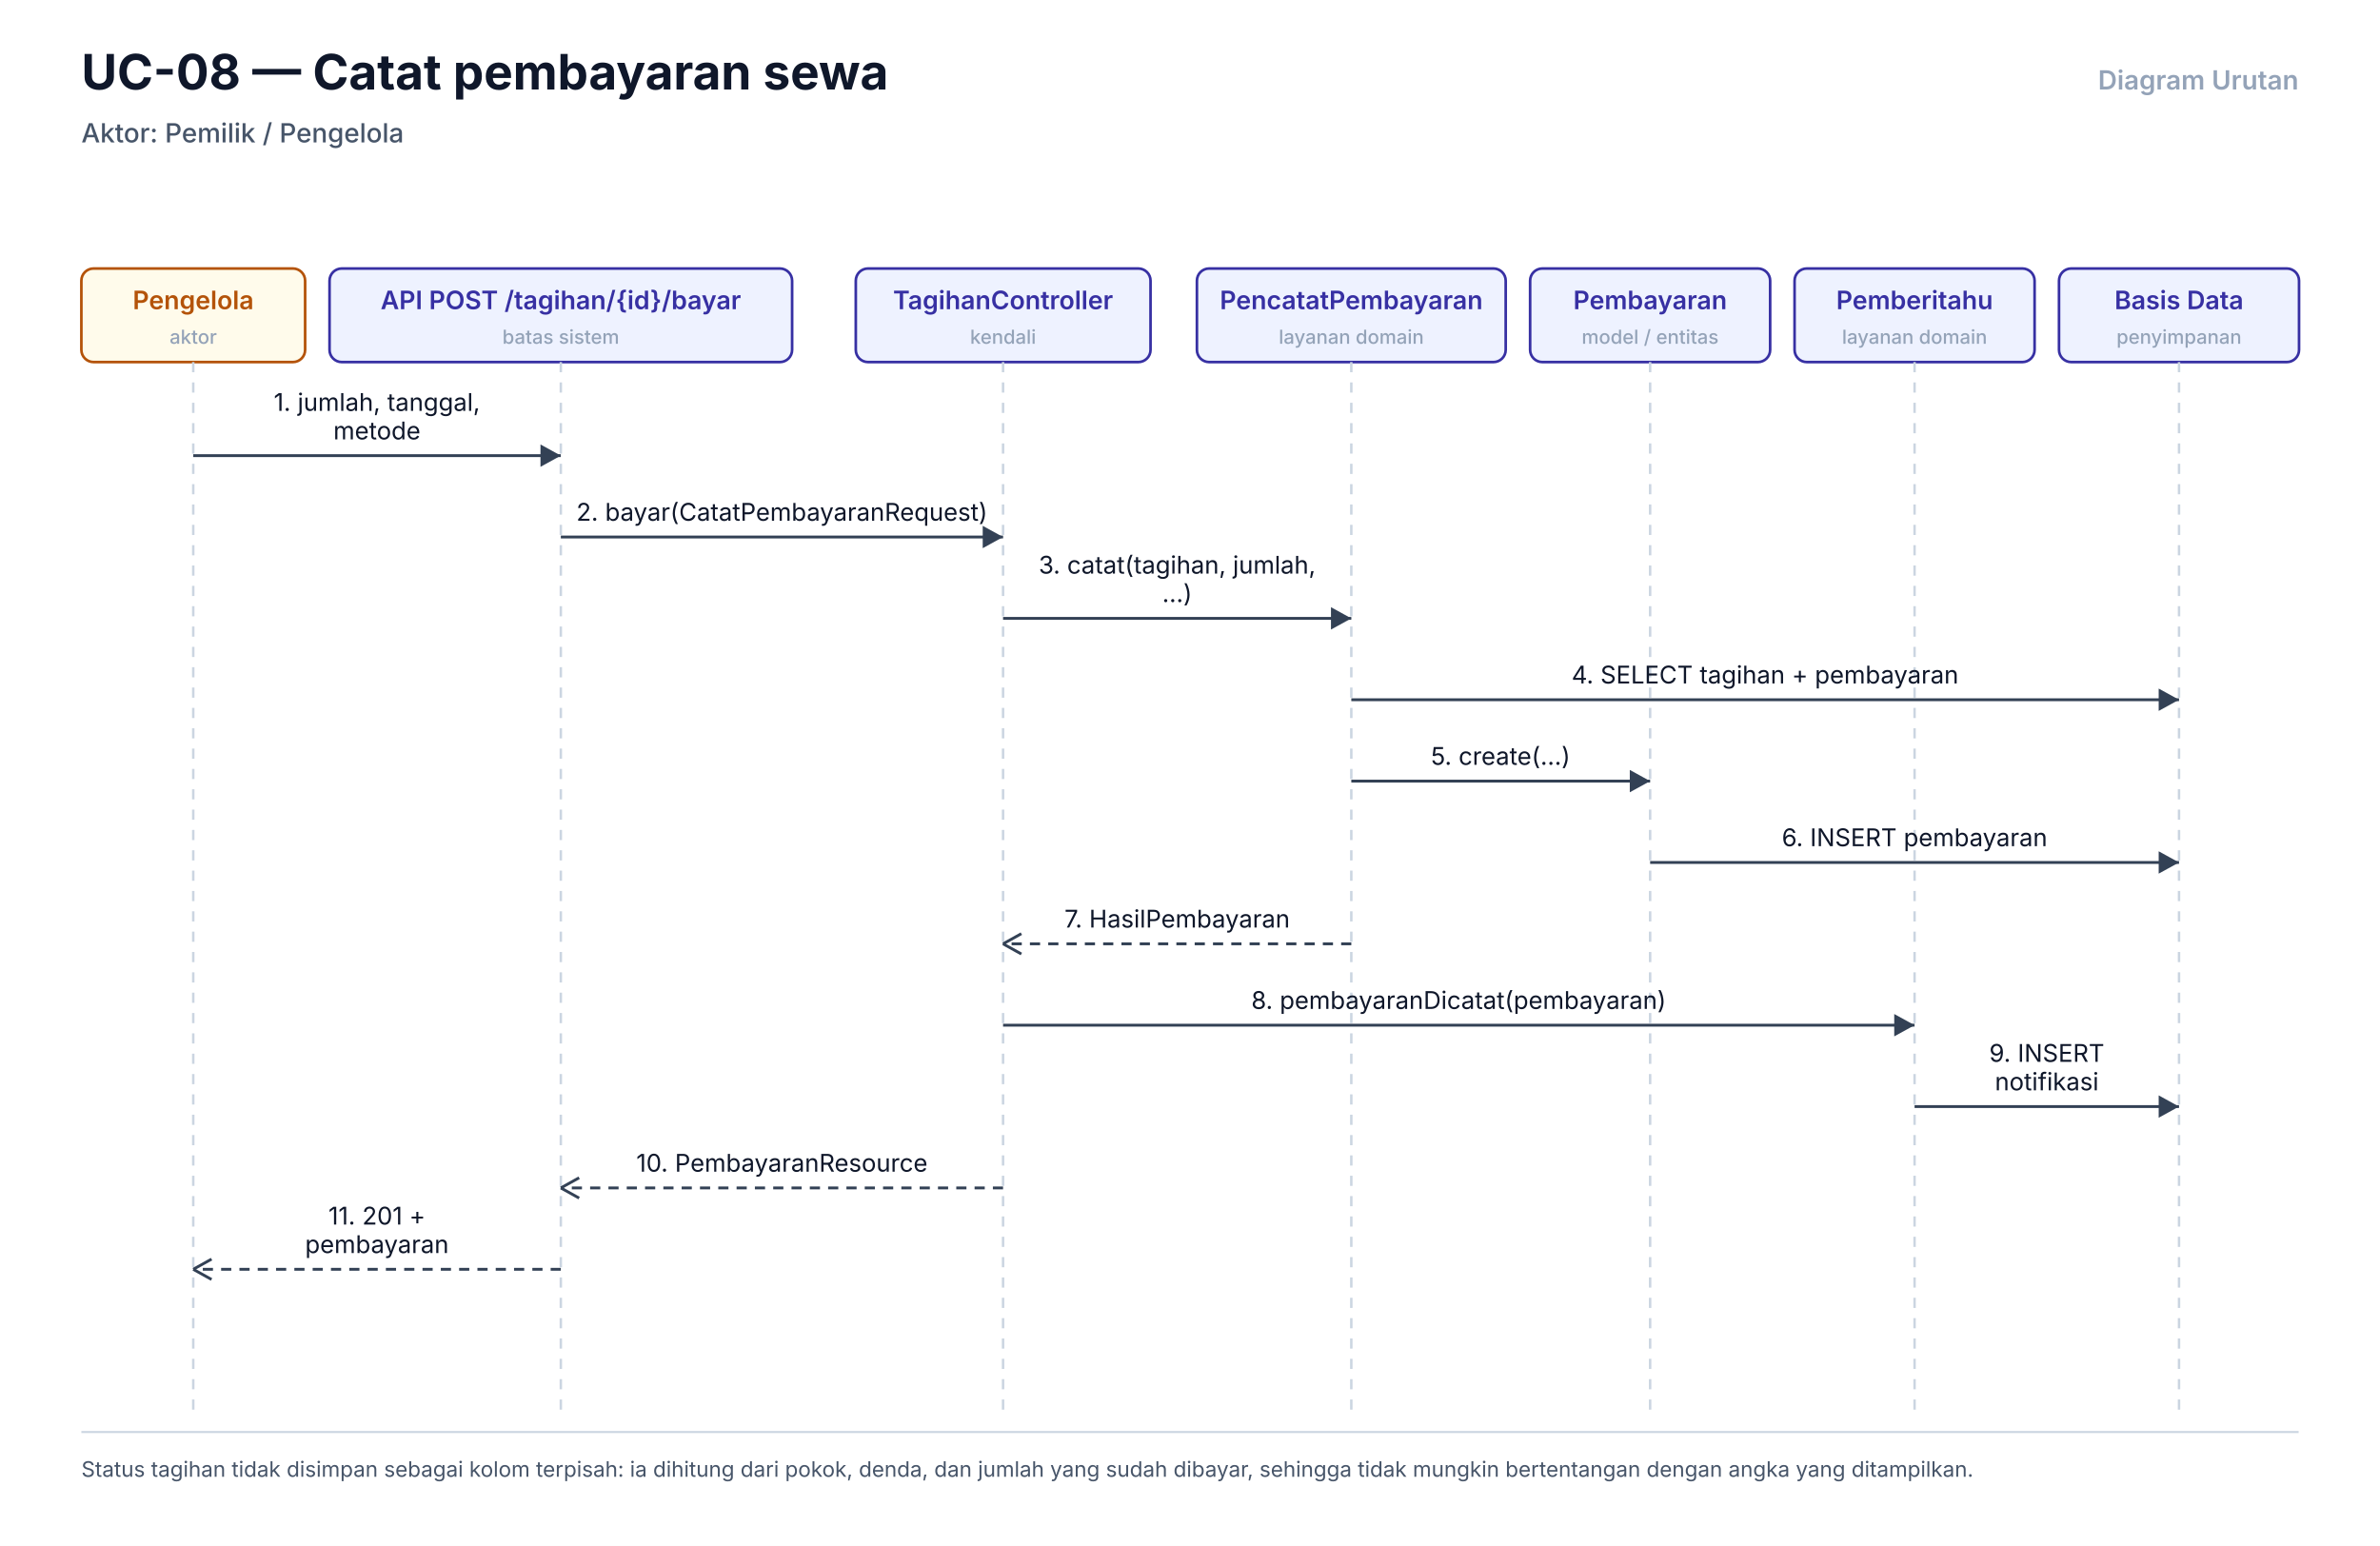
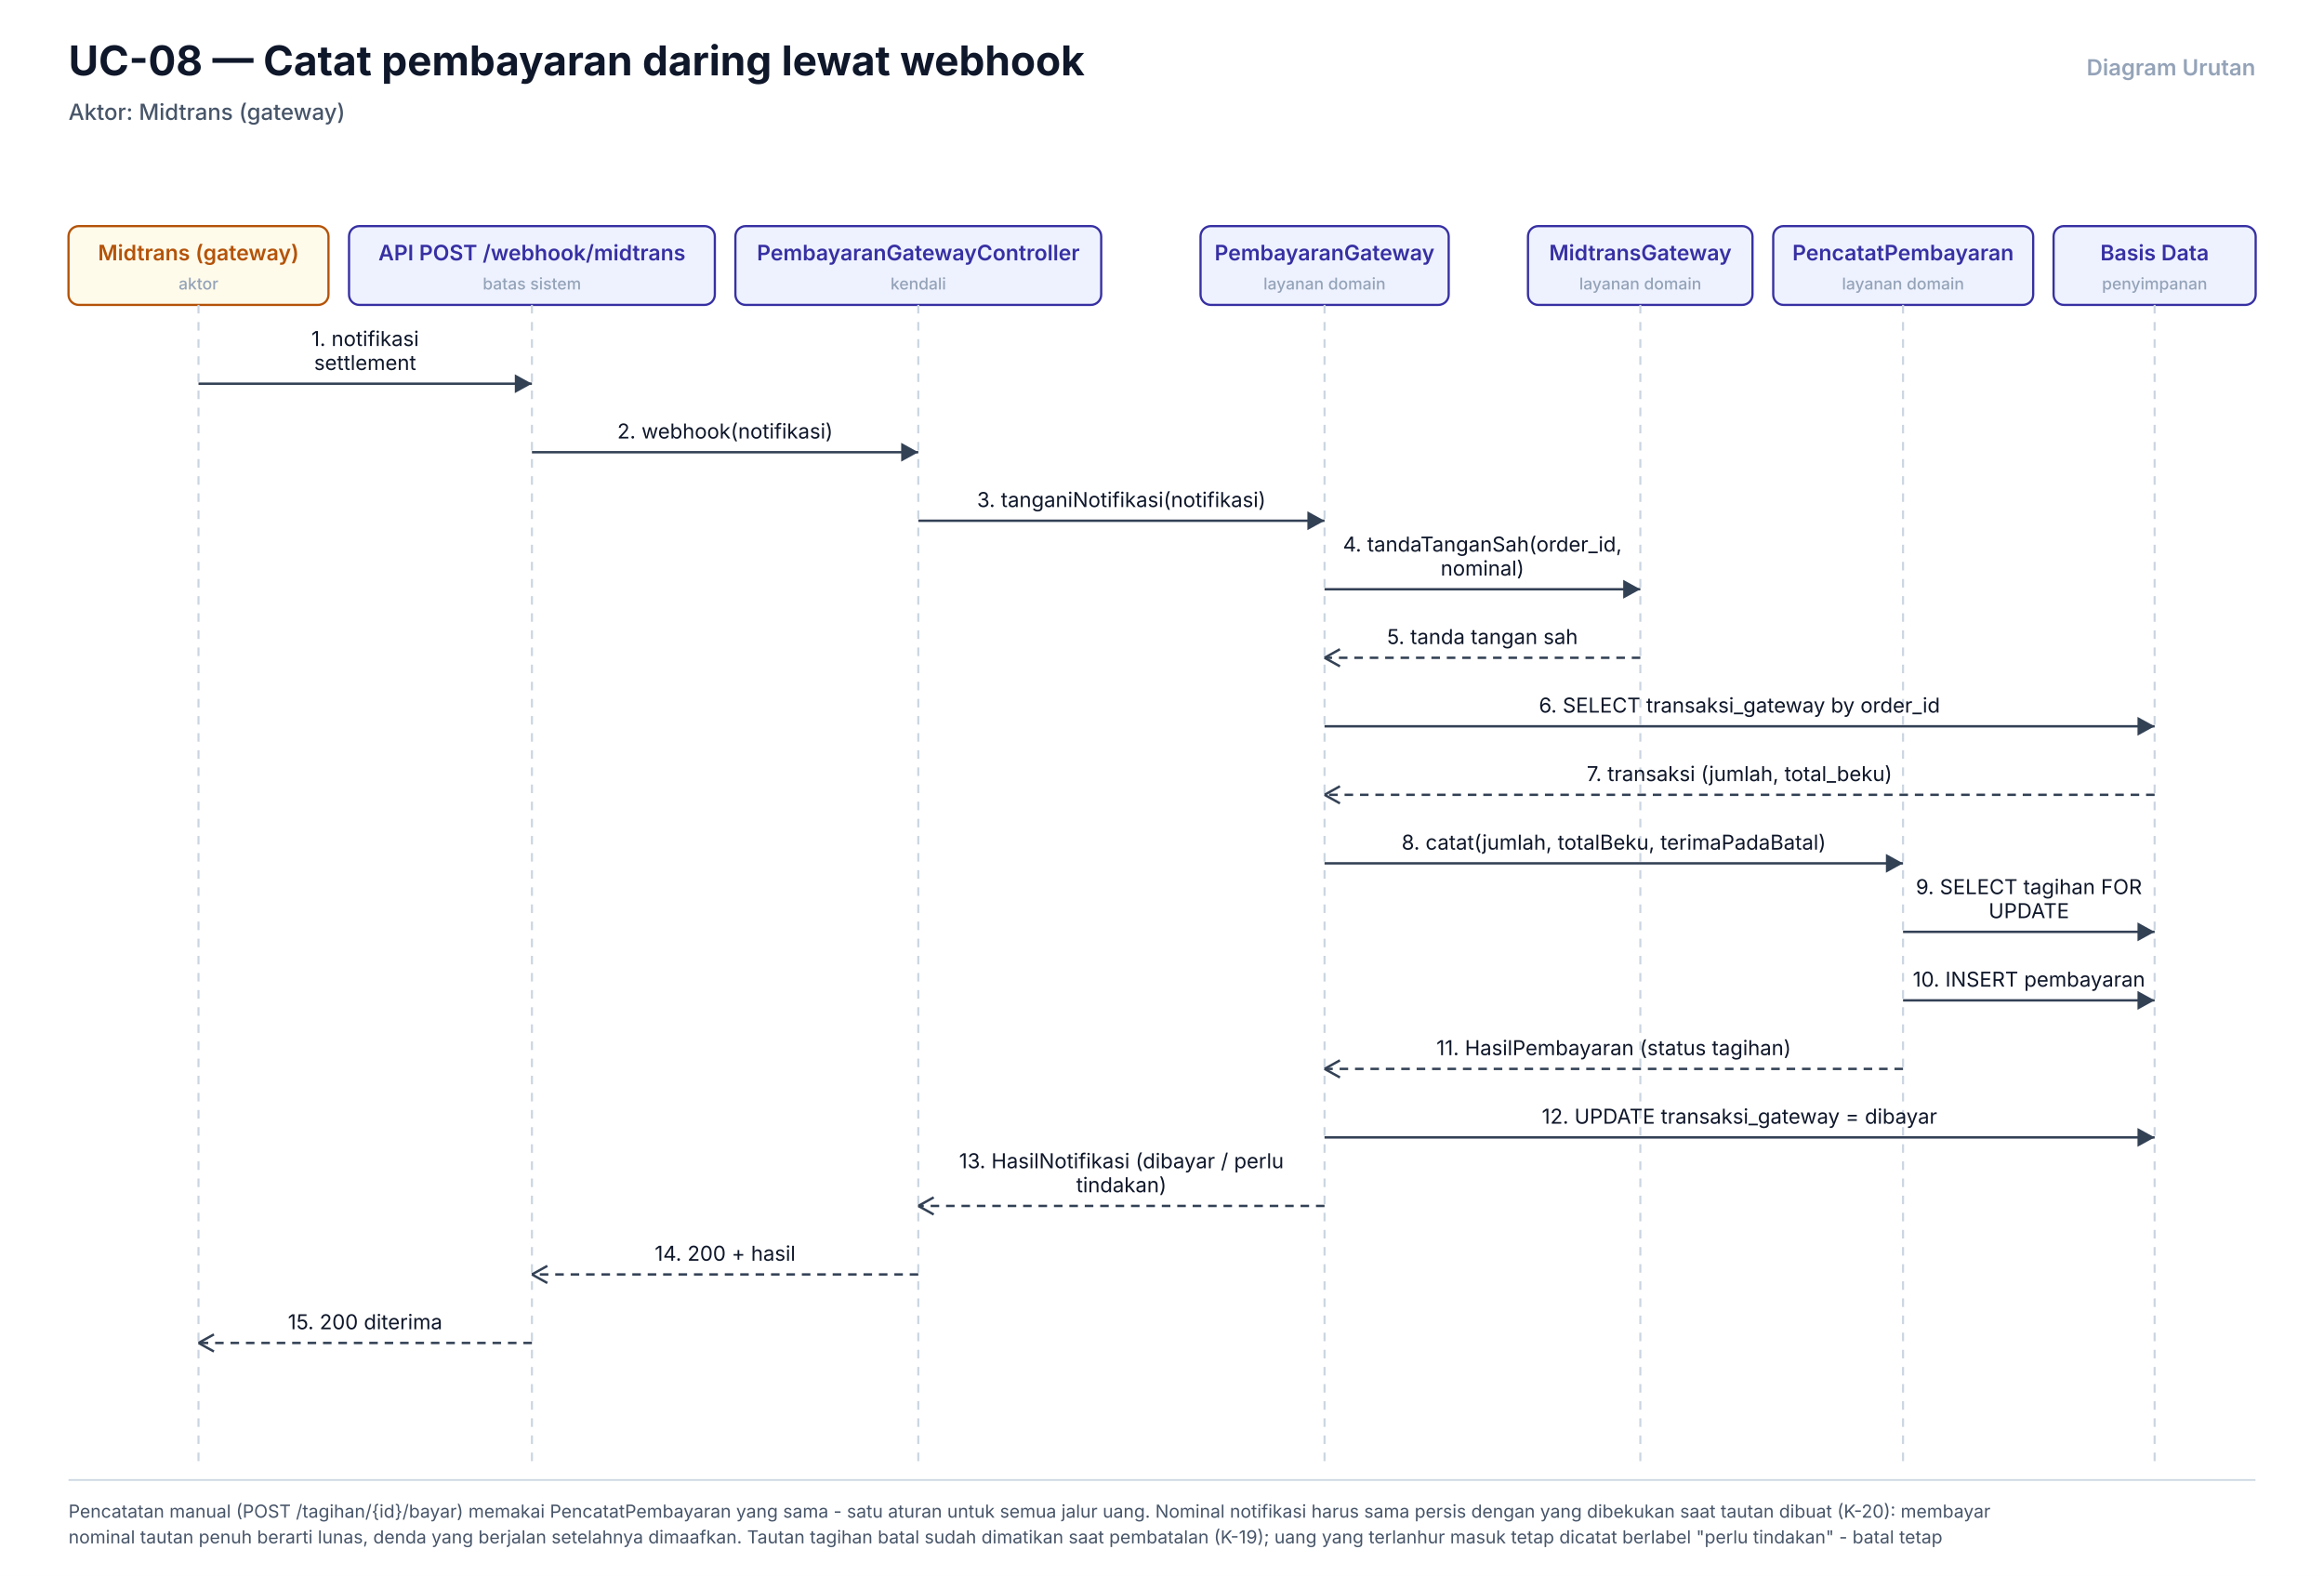
- <svg xmlns="http://www.w3.org/2000/svg" width="1170" height="760" viewBox="0 0 1170 760" font-family="'Segoe UI', 'Inter', 'Helvetica Neue', Arial, sans-serif">
-   <rect width="1170" height="760" fill="#ffffff" />
-   <text x="40" y="44" text-anchor="start" font-size="24" font-weight="700" fill="#0f172a">UC-08 — Catat pembayaran sewa</text>
-   <text x="40" y="70" text-anchor="start" font-size="13" font-weight="500" fill="#475569">Aktor: Pemilik / Pengelola</text>
-   <text x="1130" y="44" text-anchor="end" font-size="13" font-weight="600" fill="#94a3b8">Diagram Urutan</text>
-   <rect x="40" y="132" width="110" height="46" rx="6" fill="#fffbeb" stroke="#b45309" stroke-width="1.3" />
-   <text x="95" y="152" text-anchor="middle" font-size="12.5" font-weight="600" fill="#b45309">Pengelola</text>
-   <text x="95" y="169" text-anchor="middle" font-size="9.5" font-weight="500" fill="#94a3b8">aktor</text>
-   <line x1="95" y1="178" x2="95" y2="698" stroke="#cbd5e1" stroke-width="1.2" stroke-dasharray="5 5" />
-   <rect x="162" y="132" width="227.4" height="46" rx="6" fill="#eef2ff" stroke="#3730a3" stroke-width="1.3" />
-   <text x="275.7" y="152" text-anchor="middle" font-size="12.5" font-weight="600" fill="#3730a3">API  POST /tagihan/{id}/bayar</text>
-   <text x="275.7" y="169" text-anchor="middle" font-size="9.5" font-weight="500" fill="#94a3b8">batas sistem</text>
-   <line x1="275.7" y1="178" x2="275.7" y2="698" stroke="#cbd5e1" stroke-width="1.2" stroke-dasharray="5 5" />
-   <rect x="420.7" y="132" width="144.9" height="46" rx="6" fill="#eef2ff" stroke="#3730a3" stroke-width="1.3" />
-   <text x="493.1" y="152" text-anchor="middle" font-size="12.5" font-weight="600" fill="#3730a3">TagihanController</text>
-   <text x="493.1" y="169" text-anchor="middle" font-size="9.5" font-weight="500" fill="#94a3b8">kendali</text>
-   <line x1="493.1" y1="178" x2="493.1" y2="698" stroke="#cbd5e1" stroke-width="1.2" stroke-dasharray="5 5" />
-   <rect x="588.4" y="132" width="151.8" height="46" rx="6" fill="#eef2ff" stroke="#3730a3" stroke-width="1.3" />
-   <text x="664.3" y="152" text-anchor="middle" font-size="12.5" font-weight="600" fill="#3730a3">PencatatPembayaran</text>
-   <text x="664.3" y="169" text-anchor="middle" font-size="9.5" font-weight="500" fill="#94a3b8">layanan domain</text>
-   <line x1="664.3" y1="178" x2="664.3" y2="698" stroke="#cbd5e1" stroke-width="1.2" stroke-dasharray="5 5" />
-   <rect x="752.2" y="132" width="118" height="46" rx="6" fill="#eef2ff" stroke="#3730a3" stroke-width="1.3" />
-   <text x="811.2" y="152" text-anchor="middle" font-size="12.5" font-weight="600" fill="#3730a3">Pembayaran</text>
-   <text x="811.2" y="169" text-anchor="middle" font-size="9.5" font-weight="500" fill="#94a3b8">model / entitas</text>
-   <line x1="811.2" y1="178" x2="811.2" y2="698" stroke="#cbd5e1" stroke-width="1.2" stroke-dasharray="5 5" />
-   <rect x="882.2" y="132" width="118" height="46" rx="6" fill="#eef2ff" stroke="#3730a3" stroke-width="1.3" />
-   <text x="941.2" y="152" text-anchor="middle" font-size="12.5" font-weight="600" fill="#3730a3">Pemberitahu</text>
-   <text x="941.2" y="169" text-anchor="middle" font-size="9.5" font-weight="500" fill="#94a3b8">layanan domain</text>
-   <line x1="941.2" y1="178" x2="941.2" y2="698" stroke="#cbd5e1" stroke-width="1.2" stroke-dasharray="5 5" />
-   <rect x="1012.2" y="132" width="118" height="46" rx="6" fill="#eef2ff" stroke="#3730a3" stroke-width="1.3" />
-   <text x="1071.2" y="152" text-anchor="middle" font-size="12.5" font-weight="600" fill="#3730a3">Basis Data</text>
-   <text x="1071.2" y="169" text-anchor="middle" font-size="9.5" font-weight="500" fill="#94a3b8">penyimpanan</text>
-   <line x1="1071.2" y1="178" x2="1071.2" y2="698" stroke="#cbd5e1" stroke-width="1.2" stroke-dasharray="5 5" />
-   <line x1="95" y1="224" x2="275.7" y2="224" stroke="#334155" stroke-width="1.4" />
-   <path d="M275.7 224 l-10 -5.5 l0 11 z" fill="#334155" />
-   <text x="185.3" y="202" text-anchor="middle" font-size="12" font-weight="400" fill="#0f172a">1. jumlah, tanggal,</text>
-   <text x="185.3" y="216" text-anchor="middle" font-size="12" font-weight="400" fill="#0f172a">metode</text>
-   <line x1="275.7" y1="264" x2="493.1" y2="264" stroke="#334155" stroke-width="1.4" />
-   <path d="M493.1 264 l-10 -5.5 l0 11 z" fill="#334155" />
-   <text x="384.4" y="256" text-anchor="middle" font-size="12" font-weight="400" fill="#0f172a">2. bayar(CatatPembayaranRequest)</text>
-   <line x1="493.1" y1="304" x2="664.3" y2="304" stroke="#334155" stroke-width="1.4" />
-   <path d="M664.3 304 l-10 -5.5 l0 11 z" fill="#334155" />
-   <text x="578.7" y="282" text-anchor="middle" font-size="12" font-weight="400" fill="#0f172a">3. catat(tagihan, jumlah,</text>
-   <text x="578.7" y="296" text-anchor="middle" font-size="12" font-weight="400" fill="#0f172a">...)</text>
-   <line x1="664.3" y1="344" x2="1071.2" y2="344" stroke="#334155" stroke-width="1.4" />
-   <path d="M1071.2 344 l-10 -5.5 l0 11 z" fill="#334155" />
-   <text x="867.7" y="336" text-anchor="middle" font-size="12" font-weight="400" fill="#0f172a">4. SELECT tagihan + pembayaran</text>
-   <line x1="664.3" y1="384" x2="811.2" y2="384" stroke="#334155" stroke-width="1.4" />
-   <path d="M811.2 384 l-10 -5.5 l0 11 z" fill="#334155" />
-   <text x="737.7" y="376" text-anchor="middle" font-size="12" font-weight="400" fill="#0f172a">5. create(...)</text>
-   <line x1="811.2" y1="424" x2="1071.2" y2="424" stroke="#334155" stroke-width="1.4" />
-   <path d="M1071.2 424 l-10 -5.5 l0 11 z" fill="#334155" />
-   <text x="941.2" y="416" text-anchor="middle" font-size="12" font-weight="400" fill="#0f172a">6. INSERT pembayaran</text>
-   <line x1="664.3" y1="464" x2="493.1" y2="464" stroke="#334155" stroke-width="1.4" stroke-dasharray="5 4" />
-   <path d="M493.1 464 l9 -5 M493.1 464 l9 5" fill="none" stroke="#334155" stroke-width="1.4" />
-   <text x="578.7" y="456" text-anchor="middle" font-size="12" font-weight="400" fill="#0f172a">7. HasilPembayaran</text>
-   <line x1="493.1" y1="504" x2="941.2" y2="504" stroke="#334155" stroke-width="1.4" />
-   <path d="M941.2 504 l-10 -5.5 l0 11 z" fill="#334155" />
-   <text x="717.1" y="496" text-anchor="middle" font-size="12" font-weight="400" fill="#0f172a">8. pembayaranDicatat(pembayaran)</text>
-   <line x1="941.2" y1="544" x2="1071.2" y2="544" stroke="#334155" stroke-width="1.4" />
-   <path d="M1071.2 544 l-10 -5.5 l0 11 z" fill="#334155" />
-   <text x="1006.2" y="522" text-anchor="middle" font-size="12" font-weight="400" fill="#0f172a">9. INSERT</text>
-   <text x="1006.2" y="536" text-anchor="middle" font-size="12" font-weight="400" fill="#0f172a">notifikasi</text>
-   <line x1="493.1" y1="584" x2="275.7" y2="584" stroke="#334155" stroke-width="1.4" stroke-dasharray="5 4" />
-   <path d="M275.7 584 l9 -5 M275.7 584 l9 5" fill="none" stroke="#334155" stroke-width="1.4" />
-   <text x="384.4" y="576" text-anchor="middle" font-size="12" font-weight="400" fill="#0f172a">10. PembayaranResource</text>
-   <line x1="275.7" y1="624" x2="95" y2="624" stroke="#334155" stroke-width="1.4" stroke-dasharray="5 4" />
-   <path d="M95 624 l9 -5 M95 624 l9 5" fill="none" stroke="#334155" stroke-width="1.4" />
-   <text x="185.3" y="602" text-anchor="middle" font-size="12" font-weight="400" fill="#0f172a">11. 201 +</text>
-   <text x="185.3" y="616" text-anchor="middle" font-size="12" font-weight="400" fill="#0f172a">pembayaran</text>
-   <line x1="40" y1="704" x2="1130" y2="704" stroke="#cbd5e1" />
-   <text x="40" y="726" text-anchor="start" font-size="10.5" font-weight="400" fill="#475569">Status tagihan tidak disimpan sebagai kolom terpisah: ia dihitung dari pokok, denda, dan jumlah yang sudah dibayar, sehingga tidak mungkin bertentangan dengan angka yang ditampilkan.</text>
+ <svg xmlns="http://www.w3.org/2000/svg" width="1357" height="920" viewBox="0 0 1357 920" font-family="'Segoe UI', 'Inter', 'Helvetica Neue', Arial, sans-serif">
+   <rect width="1357" height="920" fill="#ffffff" />
+   <text x="40" y="44" text-anchor="start" font-size="24" font-weight="700" fill="#0f172a">UC-08 — Catat pembayaran daring lewat webhook</text>
+   <text x="40" y="70" text-anchor="start" font-size="13" font-weight="500" fill="#475569">Aktor: Midtrans (gateway)</text>
+   <text x="1317" y="44" text-anchor="end" font-size="13" font-weight="600" fill="#94a3b8">Diagram Urutan</text>
+   <rect x="40" y="132" width="151.8" height="46" rx="6" fill="#fffbeb" stroke="#b45309" stroke-width="1.3" />
+   <text x="115.9" y="152" text-anchor="middle" font-size="12.5" font-weight="600" fill="#b45309">Midtrans (gateway)</text>
+   <text x="115.9" y="169" text-anchor="middle" font-size="9.5" font-weight="500" fill="#94a3b8">aktor</text>
+   <line x1="115.9" y1="178" x2="115.9" y2="858" stroke="#cbd5e1" stroke-width="1.2" stroke-dasharray="5 5" />
+   <rect x="203.8" y="132" width="213.6" height="46" rx="6" fill="#eef2ff" stroke="#3730a3" stroke-width="1.3" />
+   <text x="310.6" y="152" text-anchor="middle" font-size="12.5" font-weight="600" fill="#3730a3">API  POST /webhook/midtrans</text>
+   <text x="310.6" y="169" text-anchor="middle" font-size="9.5" font-weight="500" fill="#94a3b8">batas sistem</text>
+   <line x1="310.6" y1="178" x2="310.6" y2="858" stroke="#cbd5e1" stroke-width="1.2" stroke-dasharray="5 5" />
+   <rect x="429.4" y="132" width="213.6" height="46" rx="6" fill="#eef2ff" stroke="#3730a3" stroke-width="1.3" />
+   <text x="536.2" y="152" text-anchor="middle" font-size="12.5" font-weight="600" fill="#3730a3">PembayaranGatewayController</text>
+   <text x="536.2" y="169" text-anchor="middle" font-size="9.5" font-weight="500" fill="#94a3b8">kendali</text>
+   <line x1="536.2" y1="178" x2="536.2" y2="858" stroke="#cbd5e1" stroke-width="1.2" stroke-dasharray="5 5" />
+   <rect x="701" y="132" width="144.9" height="46" rx="6" fill="#eef2ff" stroke="#3730a3" stroke-width="1.3" />
+   <text x="773.4" y="152" text-anchor="middle" font-size="12.5" font-weight="600" fill="#3730a3">PembayaranGateway</text>
+   <text x="773.4" y="169" text-anchor="middle" font-size="9.5" font-weight="500" fill="#94a3b8">layanan domain</text>
+   <line x1="773.4" y1="178" x2="773.4" y2="858" stroke="#cbd5e1" stroke-width="1.2" stroke-dasharray="5 5" />
+   <rect x="892.2" y="132" width="131.1" height="46" rx="6" fill="#eef2ff" stroke="#3730a3" stroke-width="1.3" />
+   <text x="957.8" y="152" text-anchor="middle" font-size="12.5" font-weight="600" fill="#3730a3">MidtransGateway</text>
+   <text x="957.8" y="169" text-anchor="middle" font-size="9.5" font-weight="500" fill="#94a3b8">layanan domain</text>
+   <line x1="957.8" y1="178" x2="957.8" y2="858" stroke="#cbd5e1" stroke-width="1.2" stroke-dasharray="5 5" />
+   <rect x="1035.4" y="132" width="151.8" height="46" rx="6" fill="#eef2ff" stroke="#3730a3" stroke-width="1.3" />
+   <text x="1111.2" y="152" text-anchor="middle" font-size="12.5" font-weight="600" fill="#3730a3">PencatatPembayaran</text>
+   <text x="1111.2" y="169" text-anchor="middle" font-size="9.5" font-weight="500" fill="#94a3b8">layanan domain</text>
+   <line x1="1111.2" y1="178" x2="1111.2" y2="858" stroke="#cbd5e1" stroke-width="1.2" stroke-dasharray="5 5" />
+   <rect x="1199.1" y="132" width="118" height="46" rx="6" fill="#eef2ff" stroke="#3730a3" stroke-width="1.3" />
+   <text x="1258.1" y="152" text-anchor="middle" font-size="12.5" font-weight="600" fill="#3730a3">Basis Data</text>
+   <text x="1258.1" y="169" text-anchor="middle" font-size="9.5" font-weight="500" fill="#94a3b8">penyimpanan</text>
+   <line x1="1258.1" y1="178" x2="1258.1" y2="858" stroke="#cbd5e1" stroke-width="1.2" stroke-dasharray="5 5" />
+   <line x1="115.9" y1="224" x2="310.6" y2="224" stroke="#334155" stroke-width="1.4" />
+   <path d="M310.6 224 l-10 -5.5 l0 11 z" fill="#334155" />
+   <text x="213.2" y="202" text-anchor="middle" font-size="12" font-weight="400" fill="#0f172a">1. notifikasi</text>
+   <text x="213.2" y="216" text-anchor="middle" font-size="12" font-weight="400" fill="#0f172a">settlement</text>
+   <line x1="310.6" y1="264" x2="536.2" y2="264" stroke="#334155" stroke-width="1.4" />
+   <path d="M536.2 264 l-10 -5.5 l0 11 z" fill="#334155" />
+   <text x="423.4" y="256" text-anchor="middle" font-size="12" font-weight="400" fill="#0f172a">2. webhook(notifikasi)</text>
+   <line x1="536.2" y1="304" x2="773.4" y2="304" stroke="#334155" stroke-width="1.4" />
+   <path d="M773.4 304 l-10 -5.5 l0 11 z" fill="#334155" />
+   <text x="654.8" y="296" text-anchor="middle" font-size="12" font-weight="400" fill="#0f172a">3. tanganiNotifikasi(notifikasi)</text>
+   <line x1="773.4" y1="344" x2="957.8" y2="344" stroke="#334155" stroke-width="1.4" />
+   <path d="M957.8 344 l-10 -5.5 l0 11 z" fill="#334155" />
+   <text x="865.6" y="322" text-anchor="middle" font-size="12" font-weight="400" fill="#0f172a">4. tandaTanganSah(order_id,</text>
+   <text x="865.6" y="336" text-anchor="middle" font-size="12" font-weight="400" fill="#0f172a">nominal)</text>
+   <line x1="957.8" y1="384" x2="773.4" y2="384" stroke="#334155" stroke-width="1.4" stroke-dasharray="5 4" />
+   <path d="M773.4 384 l9 -5 M773.4 384 l9 5" fill="none" stroke="#334155" stroke-width="1.4" />
+   <text x="865.6" y="376" text-anchor="middle" font-size="12" font-weight="400" fill="#0f172a">5. tanda tangan sah</text>
+   <line x1="773.4" y1="424" x2="1258.1" y2="424" stroke="#334155" stroke-width="1.4" />
+   <path d="M1258.1 424 l-10 -5.5 l0 11 z" fill="#334155" />
+   <text x="1015.7" y="416" text-anchor="middle" font-size="12" font-weight="400" fill="#0f172a">6. SELECT transaksi_gateway by order_id</text>
+   <line x1="1258.1" y1="464" x2="773.4" y2="464" stroke="#334155" stroke-width="1.4" stroke-dasharray="5 4" />
+   <path d="M773.4 464 l9 -5 M773.4 464 l9 5" fill="none" stroke="#334155" stroke-width="1.4" />
+   <text x="1015.7" y="456" text-anchor="middle" font-size="12" font-weight="400" fill="#0f172a">7. transaksi (jumlah, total_beku)</text>
+   <line x1="773.4" y1="504" x2="1111.2" y2="504" stroke="#334155" stroke-width="1.4" />
+   <path d="M1111.2 504 l-10 -5.5 l0 11 z" fill="#334155" />
+   <text x="942.3" y="496" text-anchor="middle" font-size="12" font-weight="400" fill="#0f172a">8. catat(jumlah, totalBeku, terimaPadaBatal)</text>
+   <line x1="1111.2" y1="544" x2="1258.1" y2="544" stroke="#334155" stroke-width="1.4" />
+   <path d="M1258.1 544 l-10 -5.5 l0 11 z" fill="#334155" />
+   <text x="1184.7" y="522" text-anchor="middle" font-size="12" font-weight="400" fill="#0f172a">9. SELECT tagihan FOR</text>
+   <text x="1184.7" y="536" text-anchor="middle" font-size="12" font-weight="400" fill="#0f172a">UPDATE</text>
+   <line x1="1111.2" y1="584" x2="1258.1" y2="584" stroke="#334155" stroke-width="1.4" />
+   <path d="M1258.1 584 l-10 -5.5 l0 11 z" fill="#334155" />
+   <text x="1184.7" y="576" text-anchor="middle" font-size="12" font-weight="400" fill="#0f172a">10. INSERT pembayaran</text>
+   <line x1="1111.2" y1="624" x2="773.4" y2="624" stroke="#334155" stroke-width="1.4" stroke-dasharray="5 4" />
+   <path d="M773.4 624 l9 -5 M773.4 624 l9 5" fill="none" stroke="#334155" stroke-width="1.4" />
+   <text x="942.3" y="616" text-anchor="middle" font-size="12" font-weight="400" fill="#0f172a">11. HasilPembayaran (status tagihan)</text>
+   <line x1="773.4" y1="664" x2="1258.1" y2="664" stroke="#334155" stroke-width="1.4" />
+   <path d="M1258.1 664 l-10 -5.5 l0 11 z" fill="#334155" />
+   <text x="1015.7" y="656" text-anchor="middle" font-size="12" font-weight="400" fill="#0f172a">12. UPDATE transaksi_gateway = dibayar</text>
+   <line x1="773.4" y1="704" x2="536.2" y2="704" stroke="#334155" stroke-width="1.4" stroke-dasharray="5 4" />
+   <path d="M536.2 704 l9 -5 M536.2 704 l9 5" fill="none" stroke="#334155" stroke-width="1.4" />
+   <text x="654.8" y="682" text-anchor="middle" font-size="12" font-weight="400" fill="#0f172a">13. HasilNotifikasi (dibayar / perlu</text>
+   <text x="654.8" y="696" text-anchor="middle" font-size="12" font-weight="400" fill="#0f172a">tindakan)</text>
+   <line x1="536.2" y1="744" x2="310.6" y2="744" stroke="#334155" stroke-width="1.4" stroke-dasharray="5 4" />
+   <path d="M310.6 744 l9 -5 M310.6 744 l9 5" fill="none" stroke="#334155" stroke-width="1.4" />
+   <text x="423.4" y="736" text-anchor="middle" font-size="12" font-weight="400" fill="#0f172a">14. 200 + hasil</text>
+   <line x1="310.6" y1="784" x2="115.9" y2="784" stroke="#334155" stroke-width="1.4" stroke-dasharray="5 4" />
+   <path d="M115.9 784 l9 -5 M115.9 784 l9 5" fill="none" stroke="#334155" stroke-width="1.4" />
+   <text x="213.2" y="776" text-anchor="middle" font-size="12" font-weight="400" fill="#0f172a">15. 200 diterima</text>
+   <line x1="40" y1="864" x2="1317" y2="864" stroke="#cbd5e1" />
+   <text x="40" y="886" text-anchor="start" font-size="10.5" font-weight="400" fill="#475569">Pencatatan manual (POST /tagihan/{id}/bayar) memakai PencatatPembayaran yang sama - satu aturan untuk semua jalur uang. Nominal notifikasi harus sama persis dengan yang dibekukan saat tautan dibuat (K-20): membayar</text>
+   <text x="40" y="901" text-anchor="start" font-size="10.5" font-weight="400" fill="#475569">nominal tautan penuh berarti lunas, denda yang berjalan setelahnya dimaafkan. Tautan tagihan batal sudah dimatikan saat pembatalan (K-19); uang yang terlanhur masuk tetap dicatat berlabel "perlu tindakan" - batal tetap</text>
</svg>
